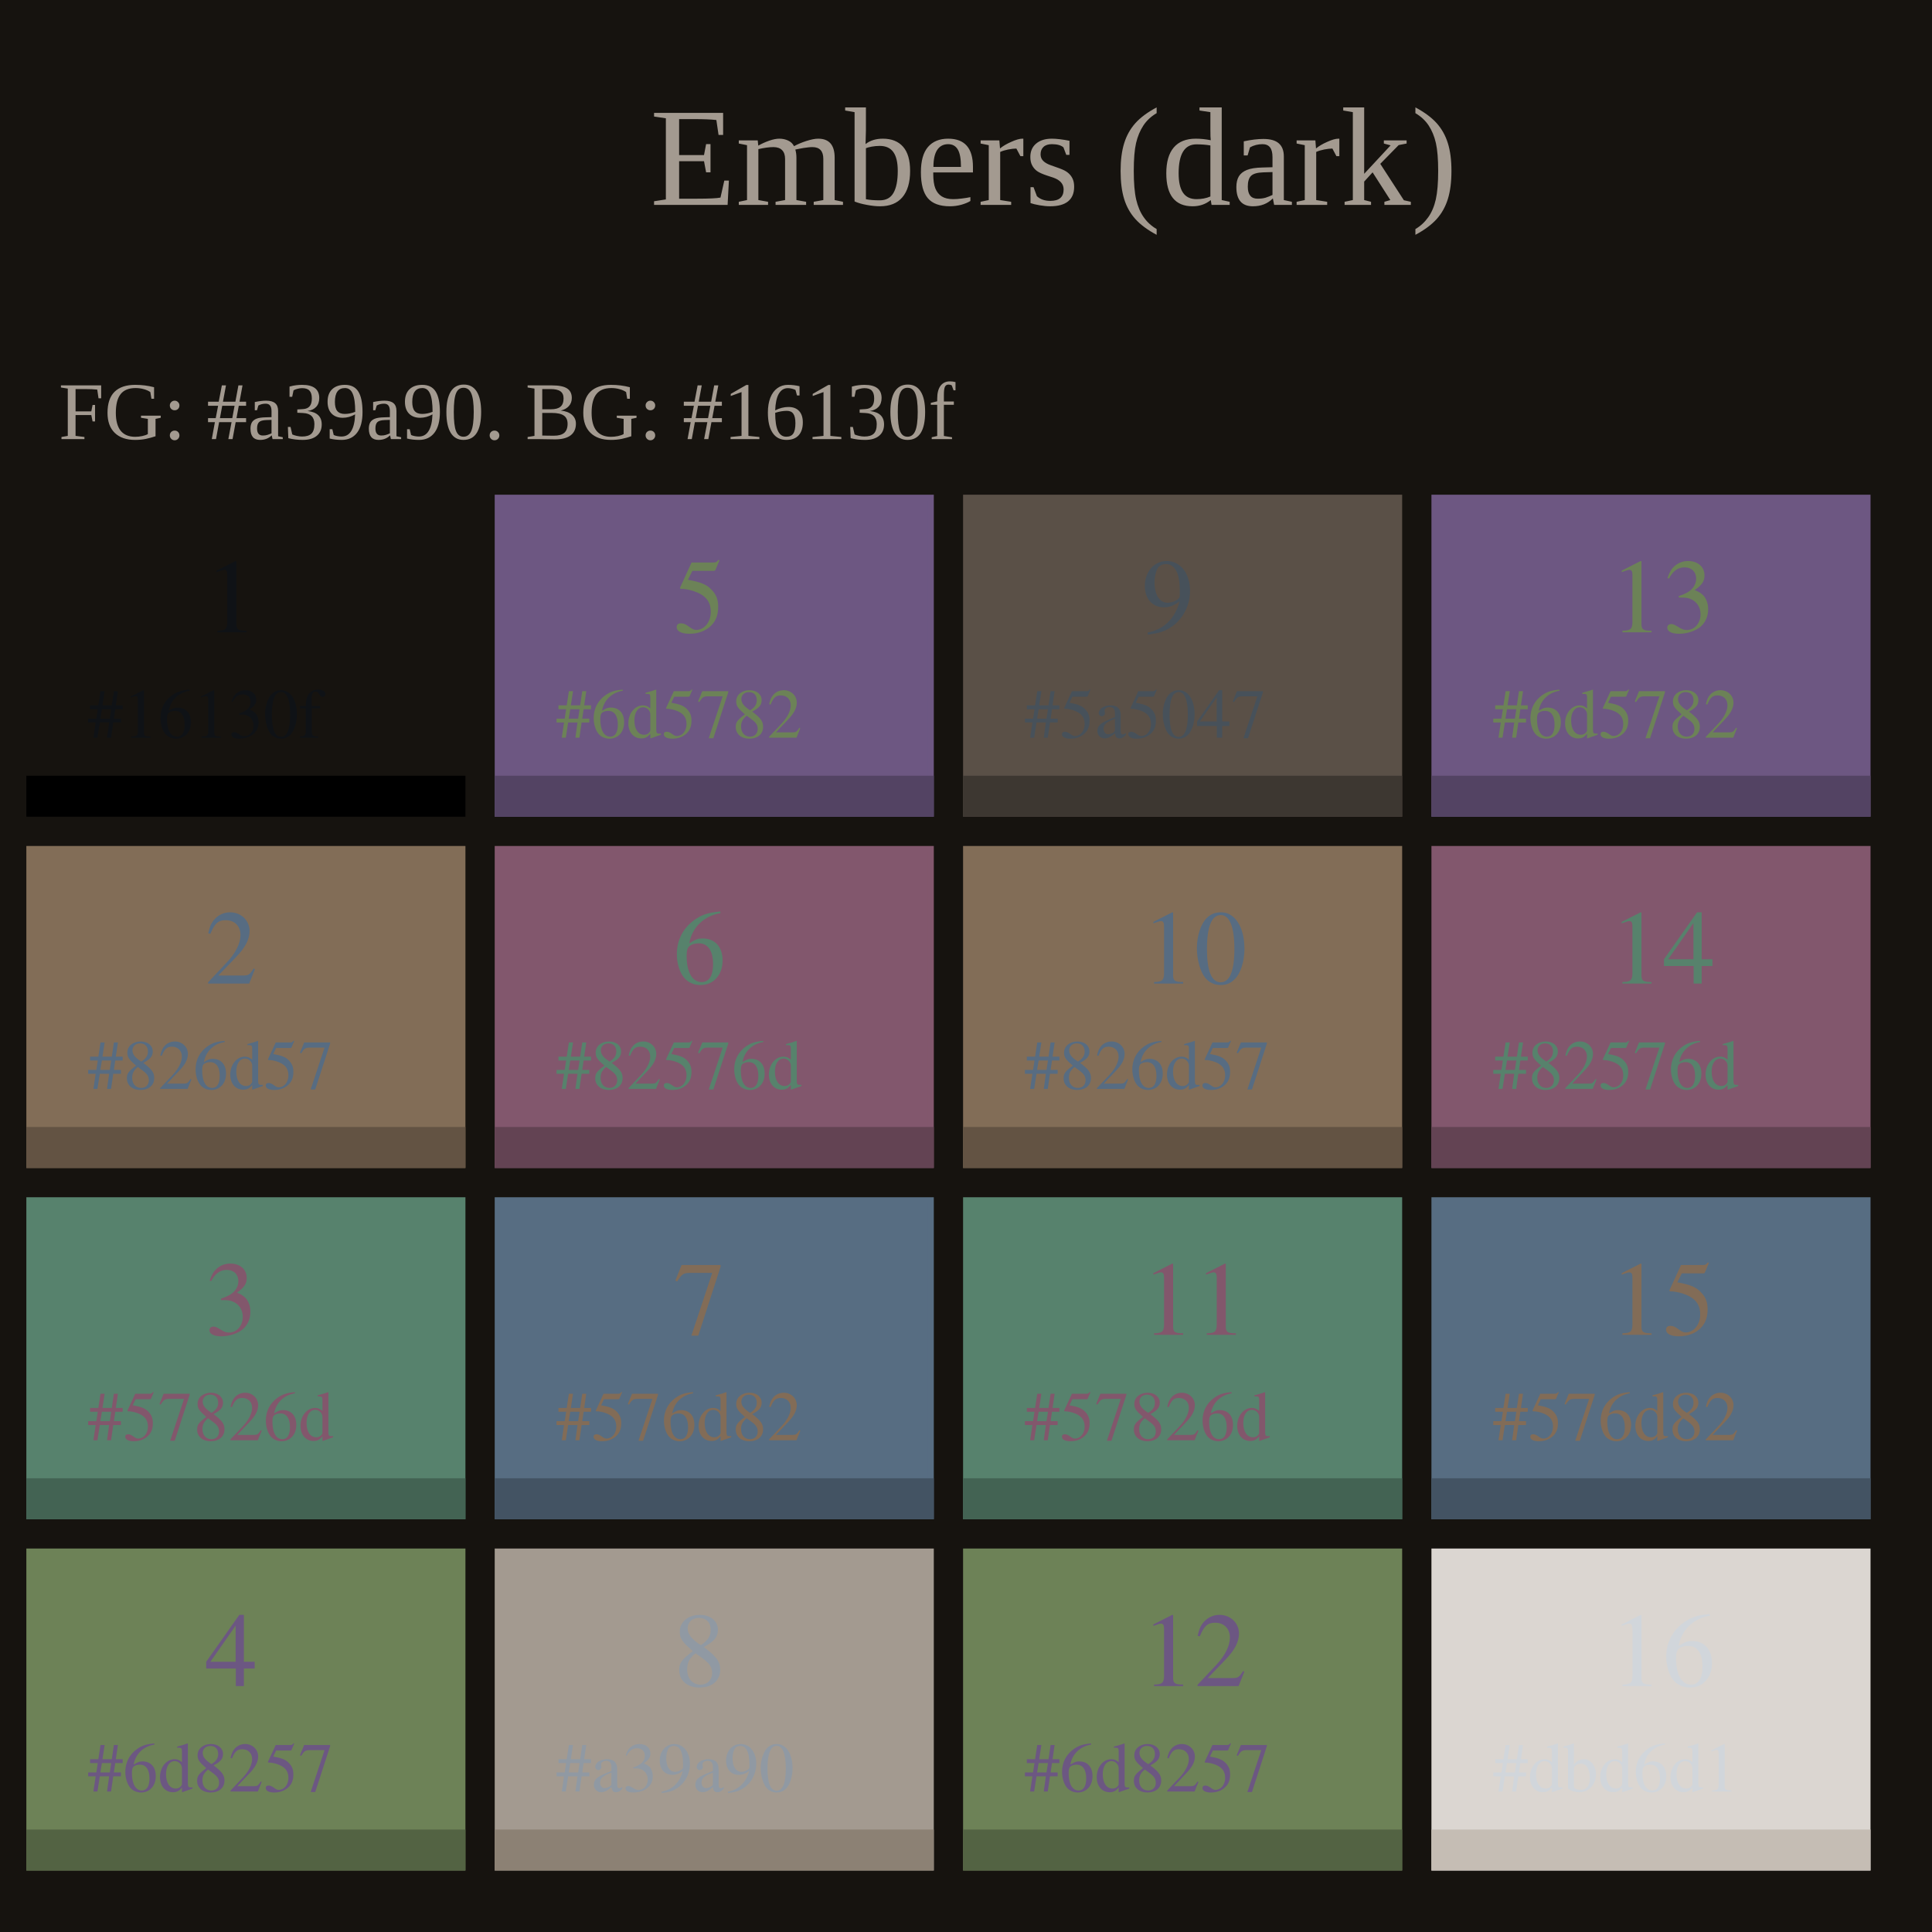
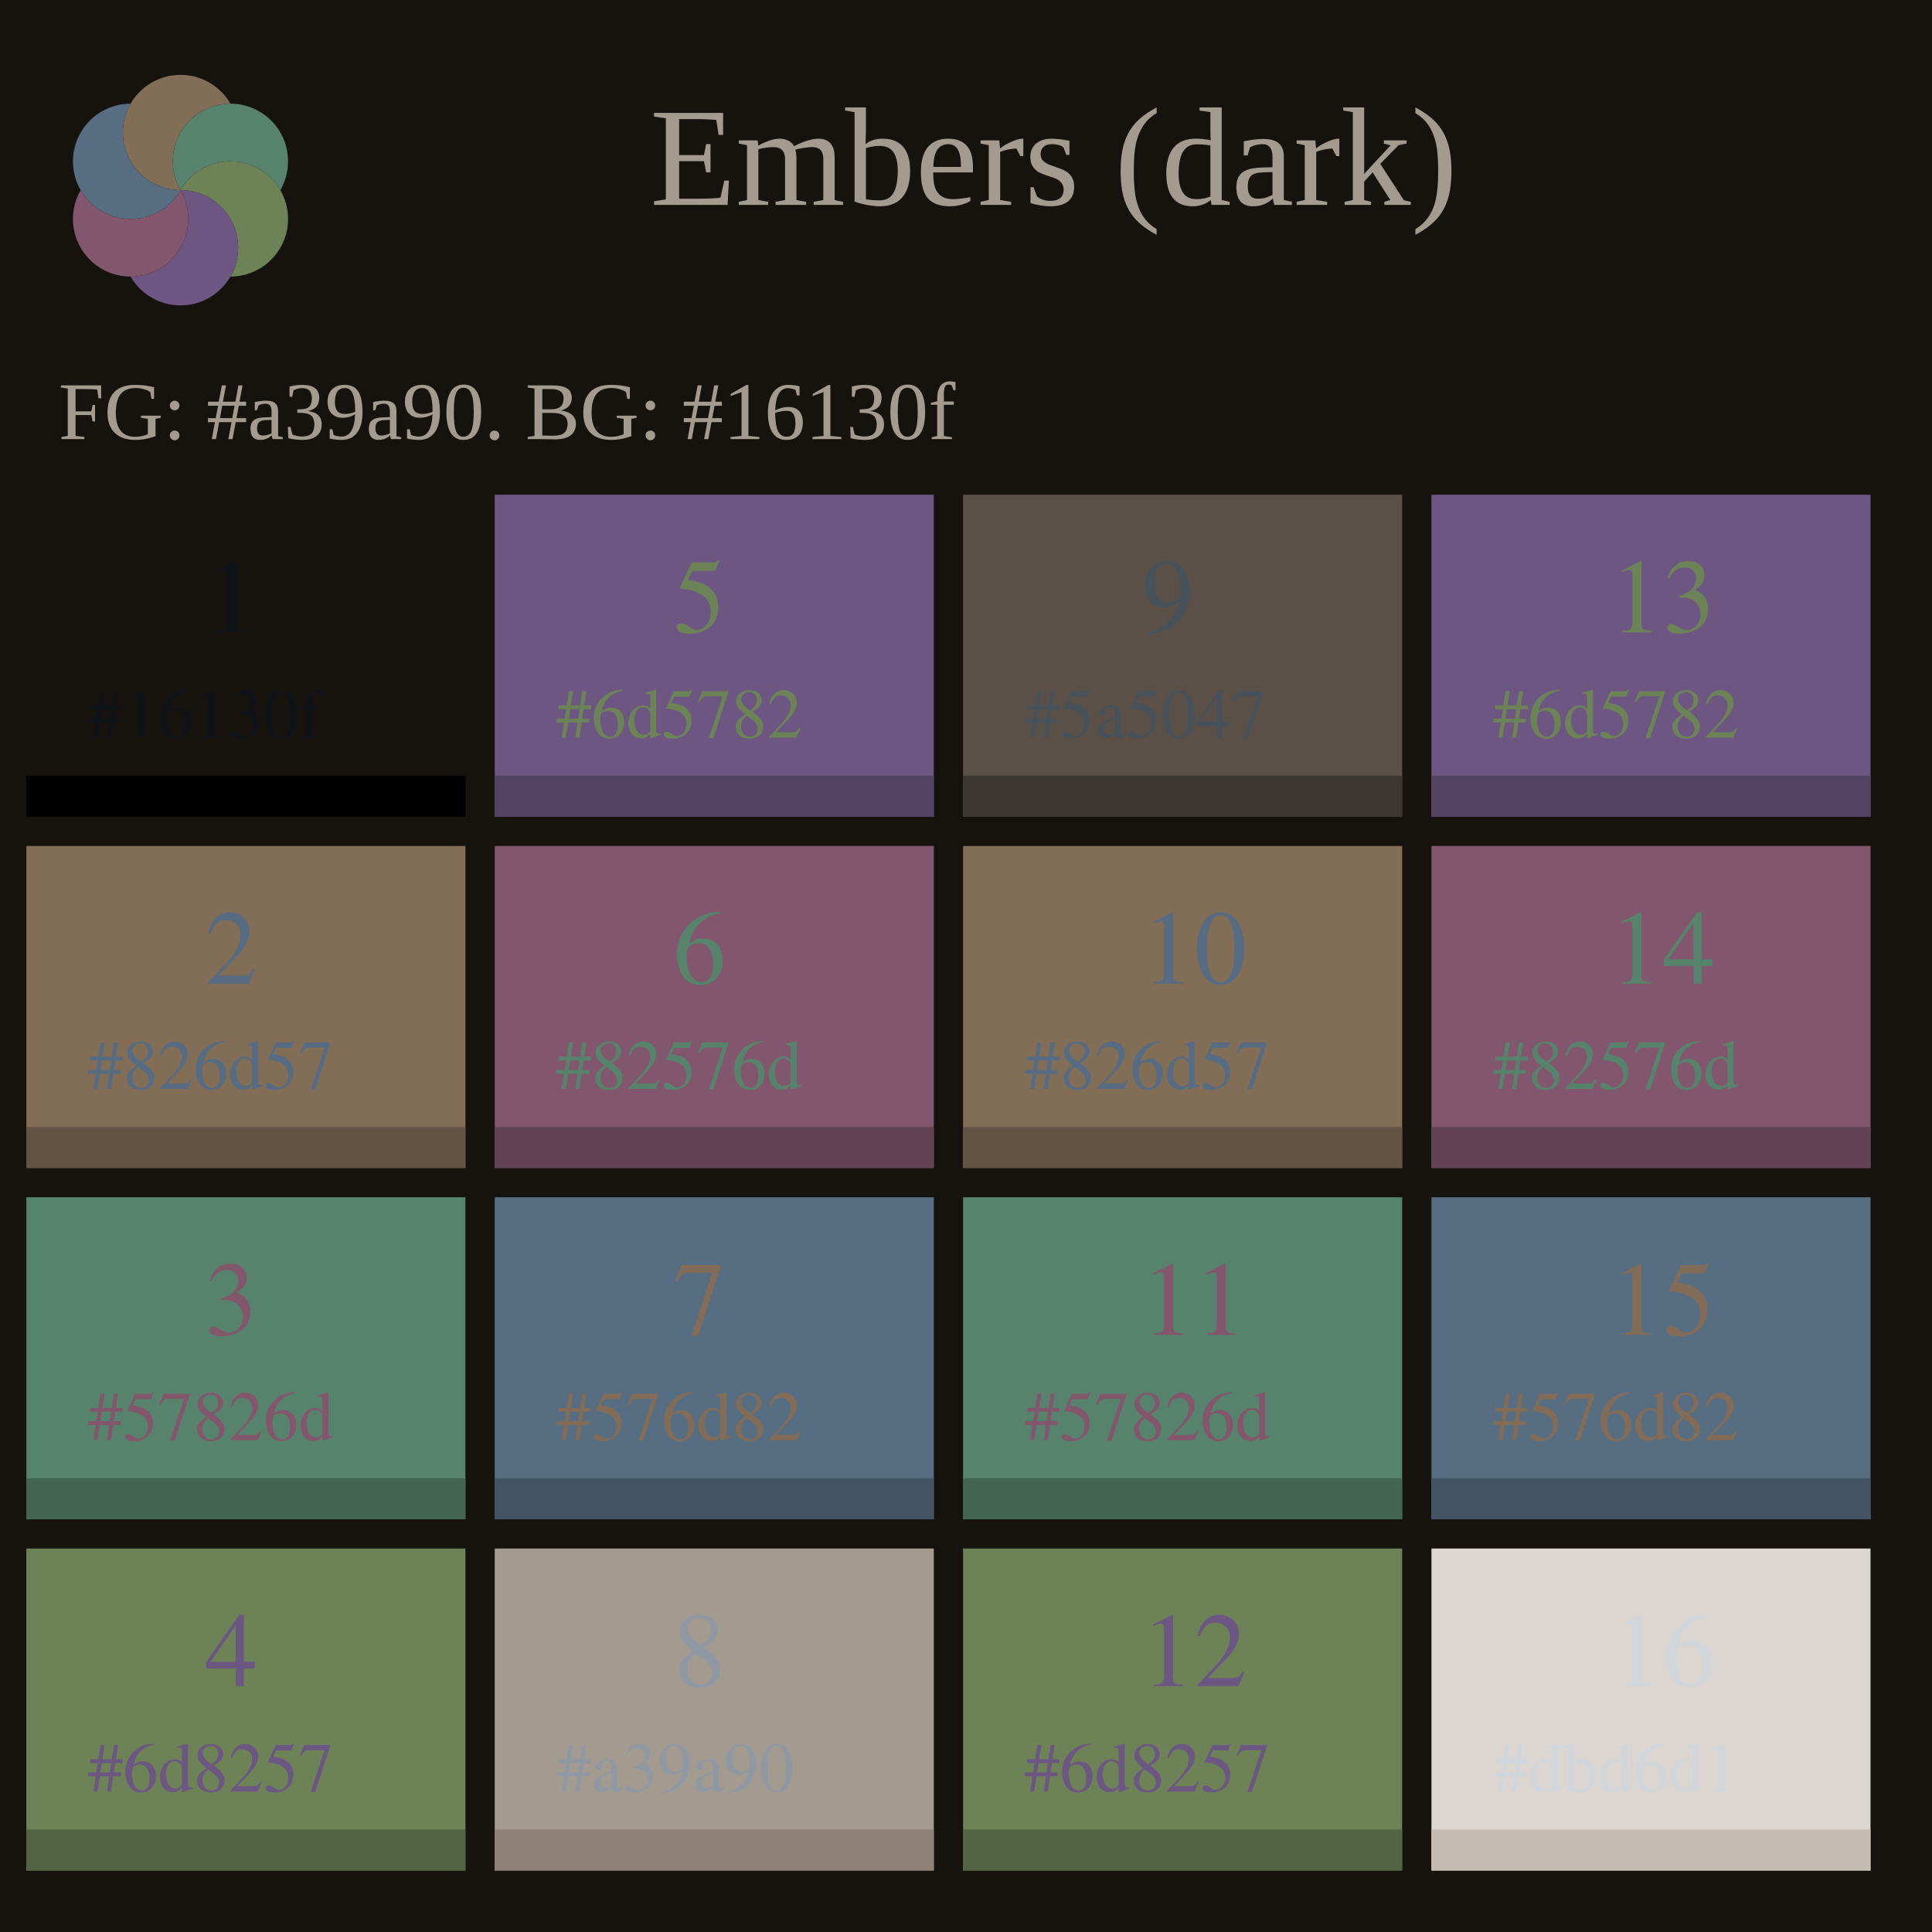
- <svg width="330" height="330">
+ <svg xmlns="http://www.w3.org/2000/svg" version="1.1" width="330" height="330">
  <rect fill="#16130f" x="0" y="0" width="330" height="330" />
  <text x="180" y="35" fill="#a39a90" text-anchor="middle" alignment-baseline="central" font-size="24">Embers (dark)</text>
  <text x="10" y="75" fill="#a39a90" text-anchor="start" alignment-baseline="baseline" font-size="14">FG: #a39a90. BG: #16130f</text>
  <rect id="#box-1" x="5" y="85" width="74" height="54" fill="#16130f" stroke="#16130f" stroke-width="1px" />
  <rect id="#box-1" x="5" y="133" width="74" height="6" fill="#000000" stroke="#000000" stroke-width="1px" />
  <text id="#box-text-1" x="15" y="126" fill="#0F1216" font-size="12" font-family="Droid Sans Mono, Times, serif">#16130f</text>
  <text id="#box-text-1" x="35" y="108" fill="#0F1216" font-size="18" font-family="Droid Sans Mono, Times, serif">1</text>
  <rect id="#box-2" x="5" y="145" width="74" height="54" fill="#826d57" stroke="#826d57" stroke-width="1px" />
  <rect id="#box-2" x="5" y="193" width="74" height="6" fill="#635343" stroke="#635343" stroke-width="1px" />
  <text id="#box-text-2" x="15" y="186" fill="#576C82" font-size="12" font-family="Droid Sans Mono, Times, serif">#826d57</text>
  <text id="#box-text-2" x="35" y="168" fill="#576C82" font-size="18" font-family="Droid Sans Mono, Times, serif">2</text>
  <rect id="#box-3" x="5" y="205" width="74" height="54" fill="#57826d" stroke="#57826d" stroke-width="1px" />
  <rect id="#box-3" x="5" y="253" width="74" height="6" fill="#436353" stroke="#436353" stroke-width="1px" />
  <text id="#box-text-3" x="15" y="246" fill="#82576C" font-size="12" font-family="Droid Sans Mono, Times, serif">#57826d</text>
  <text id="#box-text-3" x="35" y="228" fill="#82576C" font-size="18" font-family="Droid Sans Mono, Times, serif">3</text>
  <rect id="#box-4" x="5" y="265" width="74" height="54" fill="#6d8257" stroke="#6d8257" stroke-width="1px" />
  <rect id="#box-4" x="5" y="313" width="74" height="6" fill="#536343" stroke="#536343" stroke-width="1px" />
  <text id="#box-text-4" x="15" y="306" fill="#6C5782" font-size="12" font-family="Droid Sans Mono, Times, serif">#6d8257</text>
  <text id="#box-text-4" x="35" y="288" fill="#6C5782" font-size="18" font-family="Droid Sans Mono, Times, serif">4</text>
  <rect id="#box-5" x="85" y="85" width="74" height="54" fill="#6d5782" stroke="#6d5782" stroke-width="1px" />
  <rect id="#box-5" x="85" y="133" width="74" height="6" fill="#534363" stroke="#534363" stroke-width="1px" />
  <text id="#box-text-5" x="95" y="126" fill="#6C8257" font-size="12" font-family="Droid Sans Mono, Times, serif">#6d5782</text>
  <text id="#box-text-5" x="115" y="108" fill="#6C8257" font-size="18" font-family="Droid Sans Mono, Times, serif">5</text>
  <rect id="#box-6" x="85" y="145" width="74" height="54" fill="#82576d" stroke="#82576d" stroke-width="1px" />
  <rect id="#box-6" x="85" y="193" width="74" height="6" fill="#634353" stroke="#634353" stroke-width="1px" />
  <text id="#box-text-6" x="95" y="186" fill="#57826C" font-size="12" font-family="Droid Sans Mono, Times, serif">#82576d</text>
  <text id="#box-text-6" x="115" y="168" fill="#57826C" font-size="18" font-family="Droid Sans Mono, Times, serif">6</text>
  <rect id="#box-7" x="85" y="205" width="74" height="54" fill="#576d82" stroke="#576d82" stroke-width="1px" />
  <rect id="#box-7" x="85" y="253" width="74" height="6" fill="#435363" stroke="#435363" stroke-width="1px" />
  <text id="#box-text-7" x="95" y="246" fill="#826C57" font-size="12" font-family="Droid Sans Mono, Times, serif">#576d82</text>
  <text id="#box-text-7" x="115" y="228" fill="#826C57" font-size="18" font-family="Droid Sans Mono, Times, serif">7</text>
  <rect id="#box-8" x="85" y="265" width="74" height="54" fill="#a39a90" stroke="#a39a90" stroke-width="1px" />
  <rect id="#box-8" x="85" y="313" width="74" height="6" fill="#8C8174" stroke="#8C8174" stroke-width="1px" />
  <text id="#box-text-8" x="95" y="306" fill="#9099A3" font-size="12" font-family="Droid Sans Mono, Times, serif">#a39a90</text>
  <text id="#box-text-8" x="115" y="288" fill="#9099A3" font-size="18" font-family="Droid Sans Mono, Times, serif">8</text>
  <rect id="#box-9" x="165" y="85" width="74" height="54" fill="#5a5047" stroke="#5a5047" stroke-width="1px" />
  <rect id="#box-9" x="165" y="133" width="74" height="6" fill="#3D3731" stroke="#3D3731" stroke-width="1px" />
  <text id="#box-text-9" x="175" y="126" fill="#47515A" font-size="12" font-family="Droid Sans Mono, Times, serif">#5a5047</text>
  <text id="#box-text-9" x="195" y="108" fill="#47515A" font-size="18" font-family="Droid Sans Mono, Times, serif">9</text>
  <rect id="#box-10" x="165" y="145" width="74" height="54" fill="#826d57" stroke="#826d57" stroke-width="1px" />
  <rect id="#box-10" x="165" y="193" width="74" height="6" fill="#635343" stroke="#635343" stroke-width="1px" />
  <text id="#box-text-10" x="175" y="186" fill="#576C82" font-size="12" font-family="Droid Sans Mono, Times, serif">#826d57</text>
  <text id="#box-text-10" x="195" y="168" fill="#576C82" font-size="18" font-family="Droid Sans Mono, Times, serif">10</text>
  <rect id="#box-11" x="165" y="205" width="74" height="54" fill="#57826d" stroke="#57826d" stroke-width="1px" />
  <rect id="#box-11" x="165" y="253" width="74" height="6" fill="#436353" stroke="#436353" stroke-width="1px" />
  <text id="#box-text-11" x="175" y="246" fill="#82576C" font-size="12" font-family="Droid Sans Mono, Times, serif">#57826d</text>
  <text id="#box-text-11" x="195" y="228" fill="#82576C" font-size="18" font-family="Droid Sans Mono, Times, serif">11</text>
  <rect id="#box-12" x="165" y="265" width="74" height="54" fill="#6d8257" stroke="#6d8257" stroke-width="1px" />
  <rect id="#box-12" x="165" y="313" width="74" height="6" fill="#536343" stroke="#536343" stroke-width="1px" />
  <text id="#box-text-12" x="175" y="306" fill="#6C5782" font-size="12" font-family="Droid Sans Mono, Times, serif">#6d8257</text>
  <text id="#box-text-12" x="195" y="288" fill="#6C5782" font-size="18" font-family="Droid Sans Mono, Times, serif">12</text>
  <rect id="#box-13" x="245" y="85" width="74" height="54" fill="#6d5782" stroke="#6d5782" stroke-width="1px" />
  <rect id="#box-13" x="245" y="133" width="74" height="6" fill="#534363" stroke="#534363" stroke-width="1px" />
  <text id="#box-text-13" x="255" y="126" fill="#6C8257" font-size="12" font-family="Droid Sans Mono, Times, serif">#6d5782</text>
  <text id="#box-text-13" x="275" y="108" fill="#6C8257" font-size="18" font-family="Droid Sans Mono, Times, serif">13</text>
  <rect id="#box-14" x="245" y="145" width="74" height="54" fill="#82576d" stroke="#82576d" stroke-width="1px" />
  <rect id="#box-14" x="245" y="193" width="74" height="6" fill="#634353" stroke="#634353" stroke-width="1px" />
  <text id="#box-text-14" x="255" y="186" fill="#57826C" font-size="12" font-family="Droid Sans Mono, Times, serif">#82576d</text>
  <text id="#box-text-14" x="275" y="168" fill="#57826C" font-size="18" font-family="Droid Sans Mono, Times, serif">14</text>
  <rect id="#box-15" x="245" y="205" width="74" height="54" fill="#576d82" stroke="#576d82" stroke-width="1px" />
  <rect id="#box-15" x="245" y="253" width="74" height="6" fill="#435363" stroke="#435363" stroke-width="1px" />
  <text id="#box-text-15" x="255" y="246" fill="#826C57" font-size="12" font-family="Droid Sans Mono, Times, serif">#576d82</text>
  <text id="#box-text-15" x="275" y="228" fill="#826C57" font-size="18" font-family="Droid Sans Mono, Times, serif">15</text>
  <rect id="#box-16" x="245" y="265" width="74" height="54" fill="#dbd6d1" stroke="#dbd6d1" stroke-width="1px" />
  <rect id="#box-16" x="245" y="313" width="74" height="6" fill="#C5BDB4" stroke="#C5BDB4" stroke-width="1px" />
  <text id="#box-text-16" x="255" y="306" fill="#D1D6DB" font-size="12" font-family="Droid Sans Mono, Times, serif">#dbd6d1</text>
  <text id="#box-text-16" x="275" y="288" fill="#D1D6DB" font-size="18" font-family="Droid Sans Mono, Times, serif">16</text>
+   <g>
+     <path style="fill:#826d57;stroke-width:0.062" d="m 30.832,12.787 c -5.437,0 -9.841,4.404 -9.841,9.841 0,5.437 4.404,9.846 9.841,9.846 -2.718,-4.708 -1.105,-10.726 3.604,-13.445 1.554,-0.897 3.252,-1.324 4.925,-1.322 -1.702,-2.941 -4.886,-4.921 -8.529,-4.921 z" />
+     <path style="fill:#57826d;stroke-width:0.062" d="m 47.882,22.631 c -2.718,-4.709 -8.735,-6.321 -13.444,-3.602 -4.709,2.718 -6.325,8.738 -3.606,13.446 2.718,-4.708 8.737,-6.32 13.446,-3.602 1.554,0.897 2.772,2.154 3.607,3.605 1.696,-2.945 1.819,-6.692 -0.003,-9.847 z" />
+     <path style="fill:#6d8257;stroke-width:0.062" d="m 47.882,42.319 c 2.718,-4.708 1.106,-10.725 -3.602,-13.444 -4.708,-2.719 -10.729,-1.109 -13.447,3.6 5.437,0 9.842,4.406 9.842,9.843 0,1.794 -0.48,3.478 -1.318,4.926 3.398,-0.004 6.704,-1.771 8.526,-4.926 z" />
+     <path style="fill:#6d5782;stroke-width:0.062" d="m 30.832,52.162 c 5.437,0 9.841,-4.404 9.841,-9.841 0,-5.437 -4.404,-9.846 -9.841,-9.846 2.718,4.708 1.105,10.726 -3.604,13.445 -1.554,0.897 -3.252,1.324 -4.925,1.322 1.702,2.941 4.886,4.921 8.529,4.921 z" />
+     <path style="fill:#82576d;stroke-width:0.062" d="m 13.783,42.319 c 2.718,4.708 8.735,6.321 13.444,3.602 4.709,-2.718 6.325,-8.738 3.606,-13.446 -2.718,4.708 -8.737,6.32 -13.446,3.602 -1.554,-0.897 -2.772,-2.154 -3.607,-3.605 -1.696,2.945 -1.819,6.692 0.003,9.847 z" />
+     <path style="fill:#576d82;stroke-width:0.062" d="m 13.783,22.631 c -2.718,4.708 -1.106,10.725 3.602,13.444 4.708,2.719 10.729,1.109 13.447,-3.6 -5.437,0 -9.842,-4.406 -9.842,-9.843 0,-1.794 0.48,-3.478 1.318,-4.926 -3.398,0.004 -6.704,1.771 -8.526,4.926 z" />
+   </g>
</svg>
